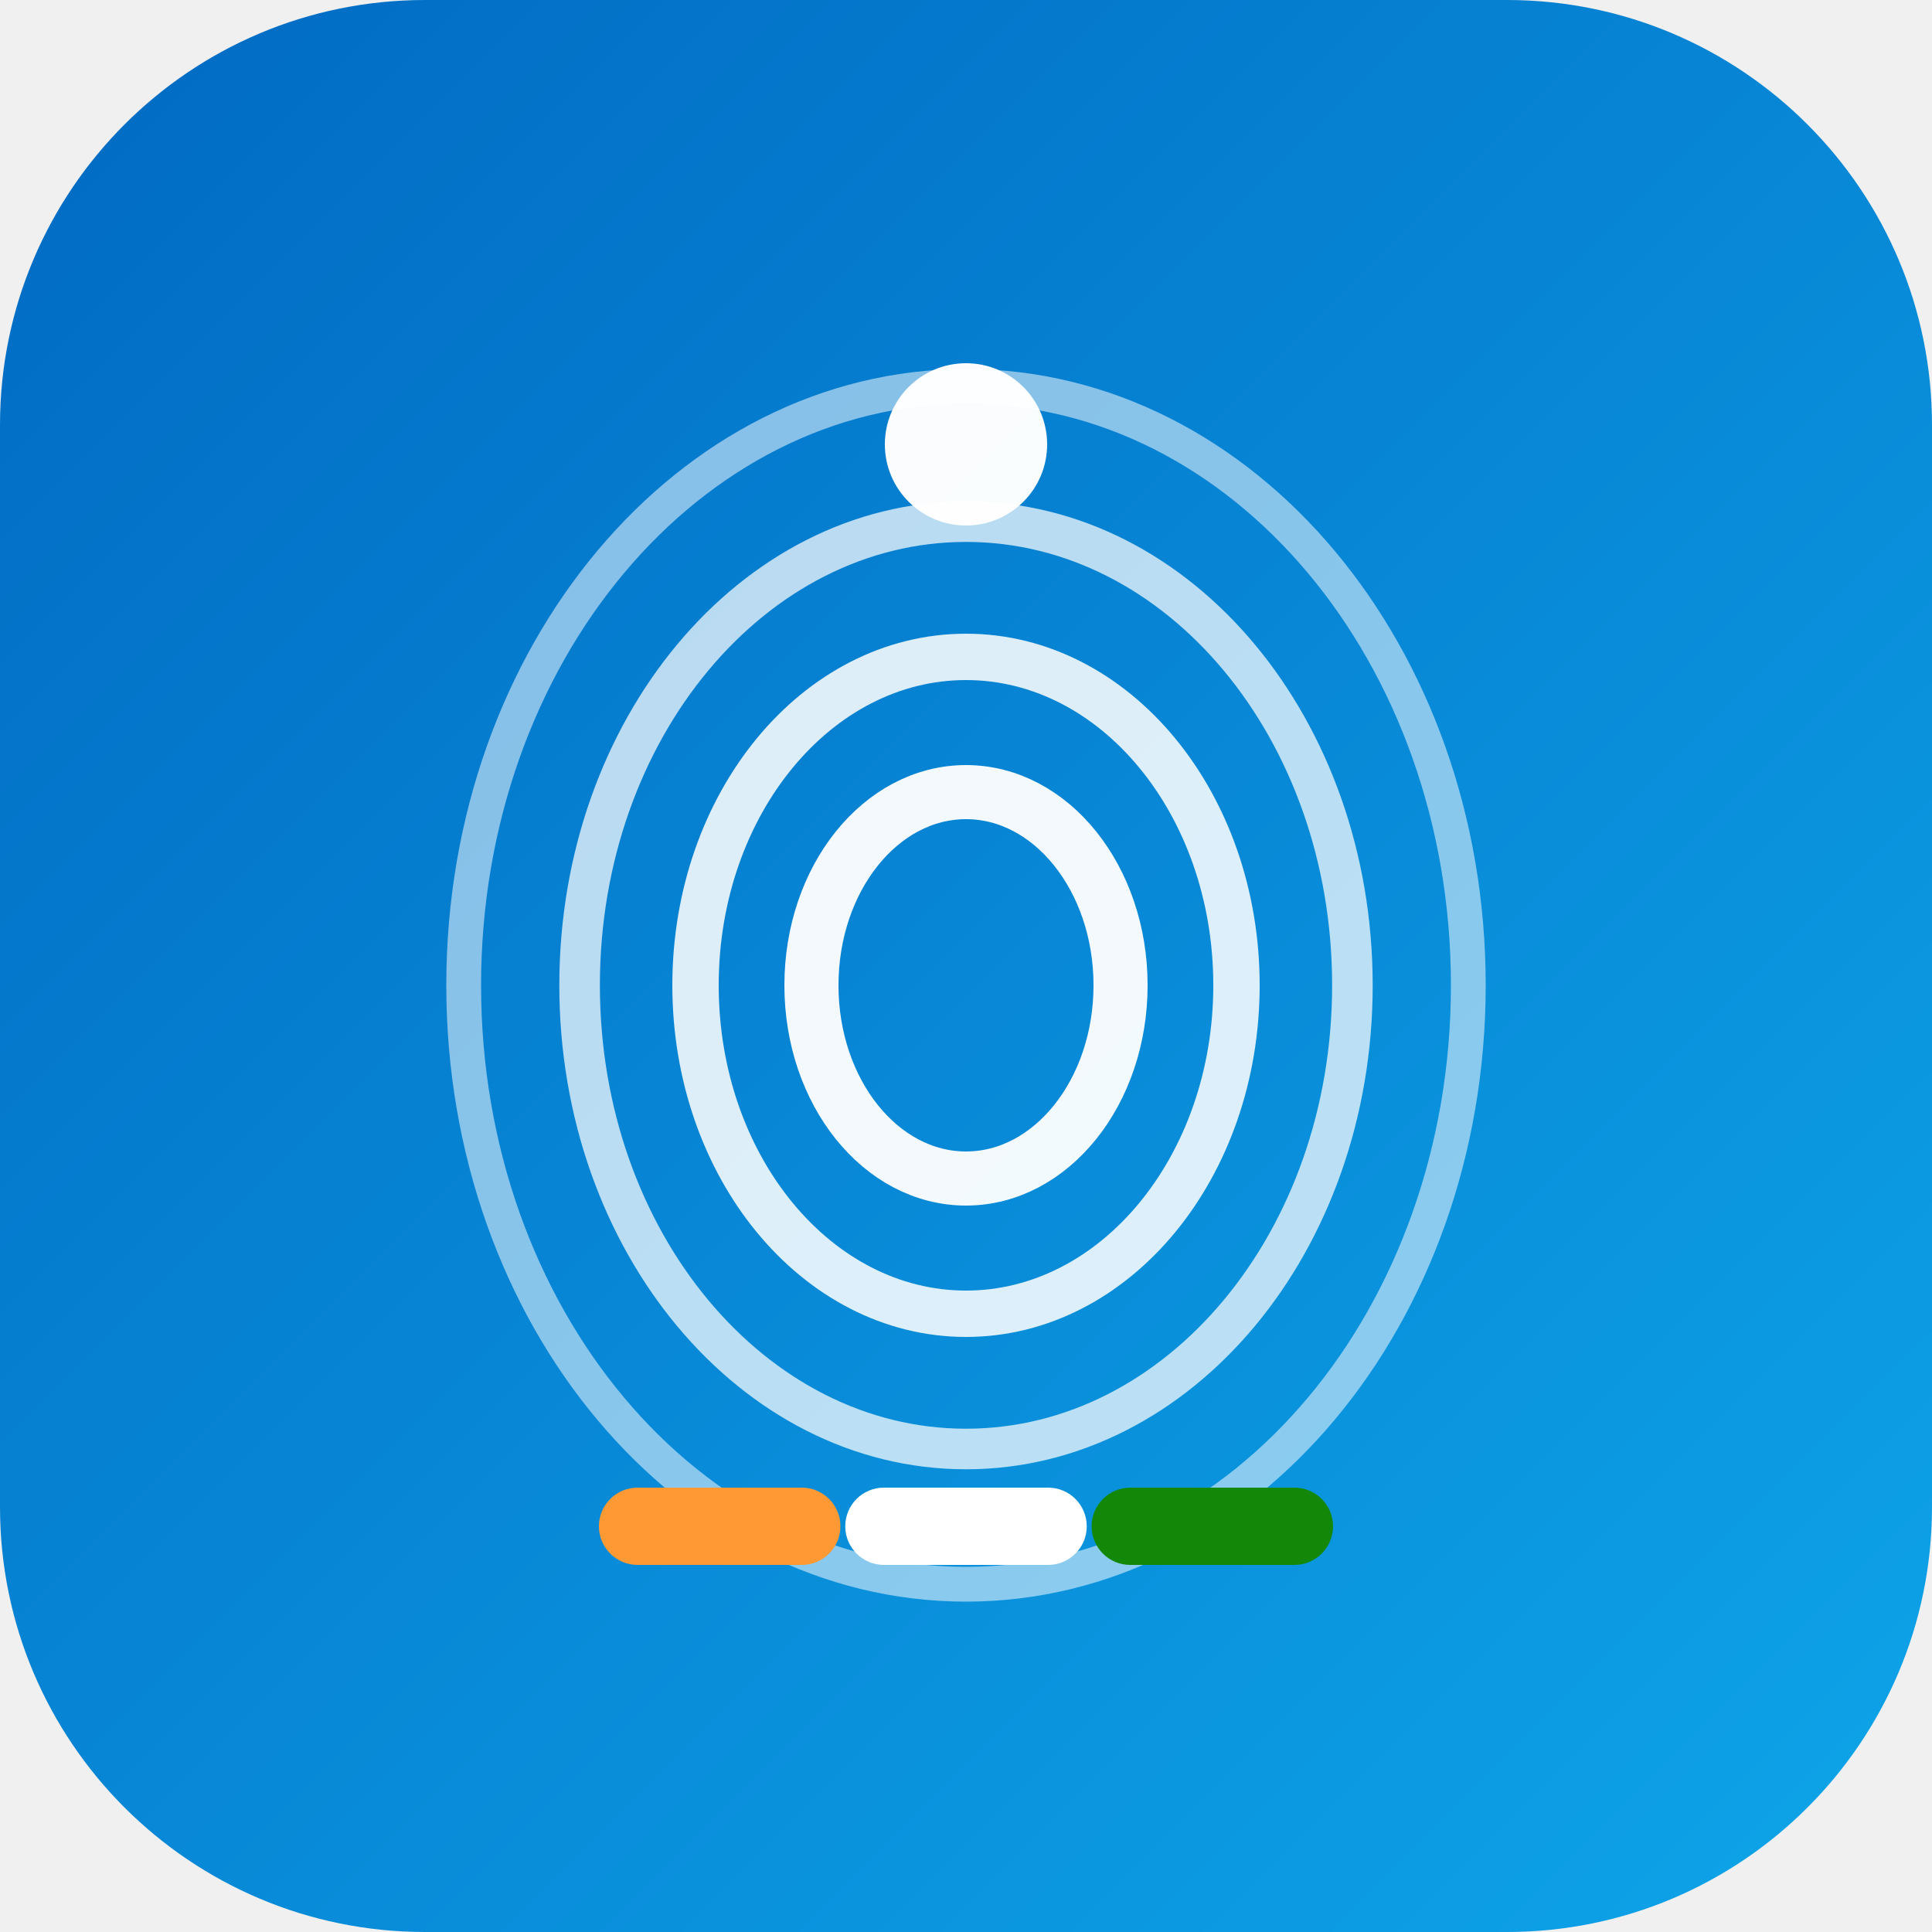
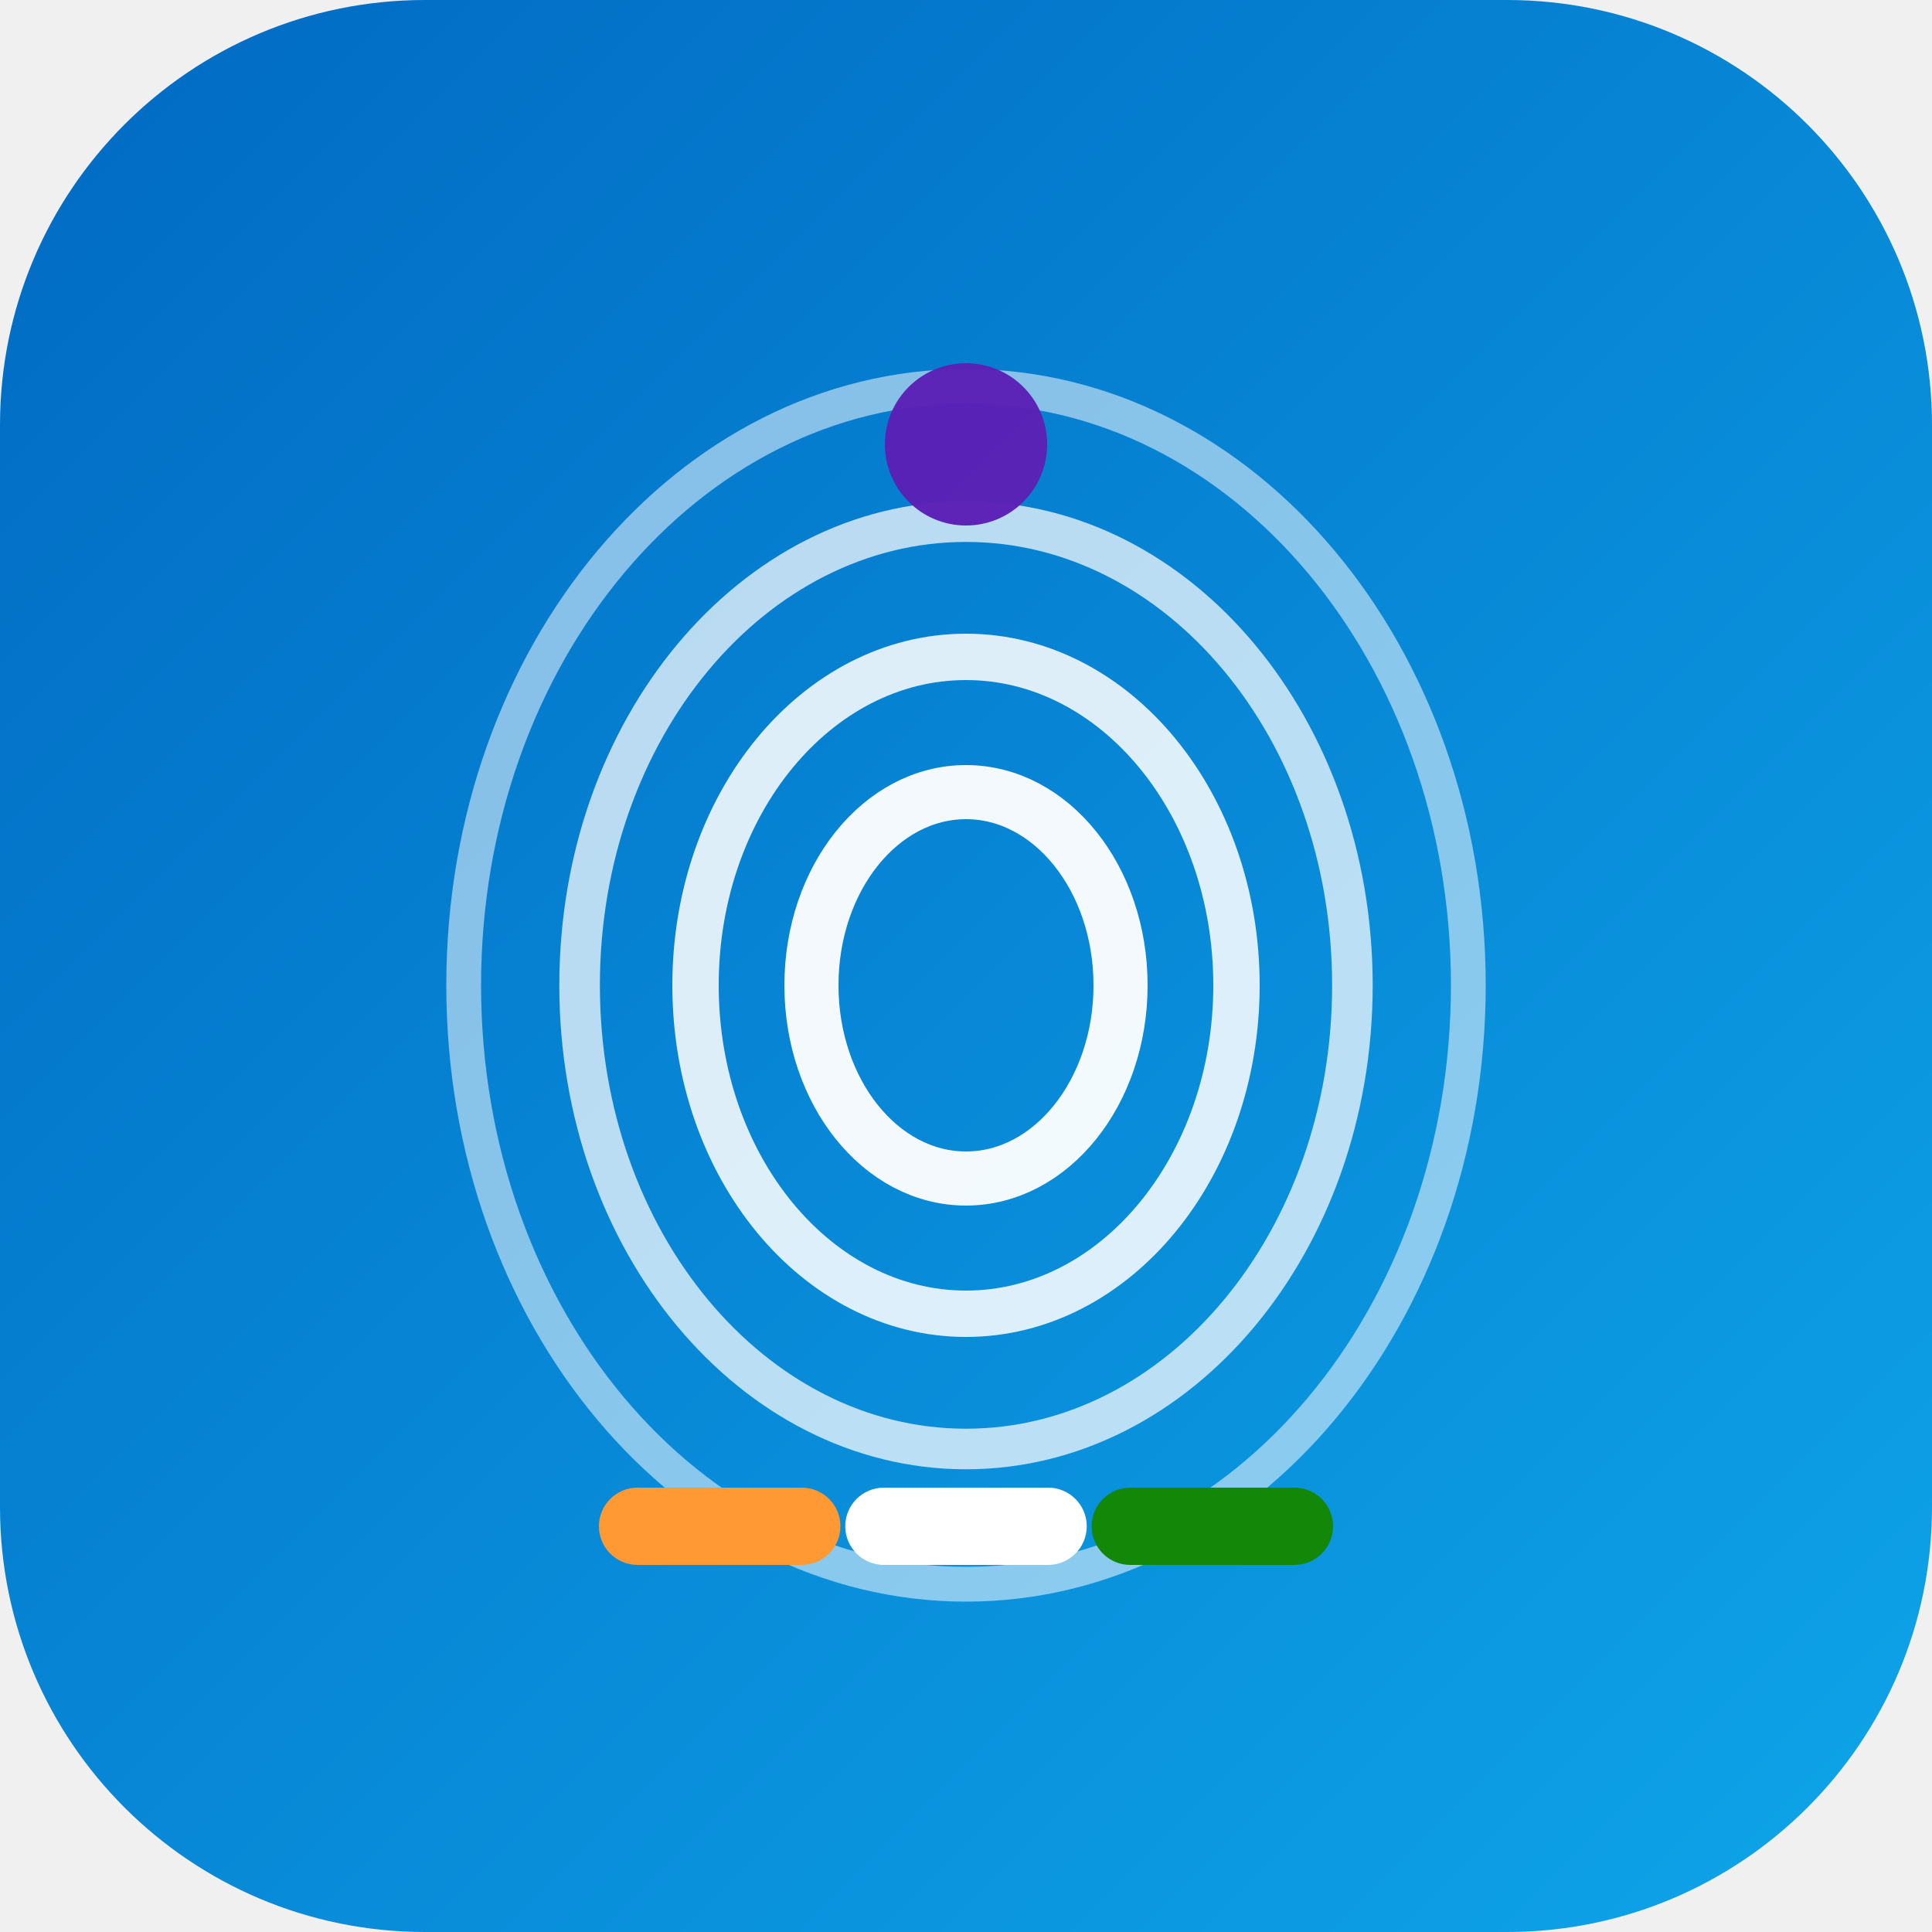
<svg xmlns="http://www.w3.org/2000/svg" viewBox="0 0 100 100">
  <defs>
    <linearGradient id="civicBg" x1="0%" y1="0%" x2="100%" y2="100%">
      <stop offset="0%" stop-color="#0169C2" />
      <stop offset="100%" stop-color="#0EA5E9" />
    </linearGradient>
  </defs>
  <rect width="100" height="100" rx="22" fill="url(#civicBg)" />
  <ellipse cx="50" cy="51" rx="8" ry="10" fill="none" stroke="white" stroke-width="2.8" opacity="0.95" />
  <ellipse cx="50" cy="51" rx="14" ry="17" fill="none" stroke="white" stroke-width="2.4" opacity="0.86" />
  <ellipse cx="50" cy="51" rx="20" ry="24" fill="none" stroke="white" stroke-width="2.1" opacity="0.72" />
  <ellipse cx="50" cy="51" rx="26" ry="31" fill="none" stroke="white" stroke-width="1.8" opacity="0.52" />
-   <circle cx="50" cy="23" r="4.2" fill="white" opacity="0.98" />
+   <circle cx="50" cy="23" r="4.2" fill="#5B21B6" opacity="0.98" />
  <rect x="31" y="77" width="12.5" height="4" rx="2" fill="#FF9933" />
  <rect x="43.75" y="77" width="12.5" height="4" rx="2" fill="white" />
  <rect x="56.5" y="77" width="12.5" height="4" rx="2" fill="#138808" />
</svg>
